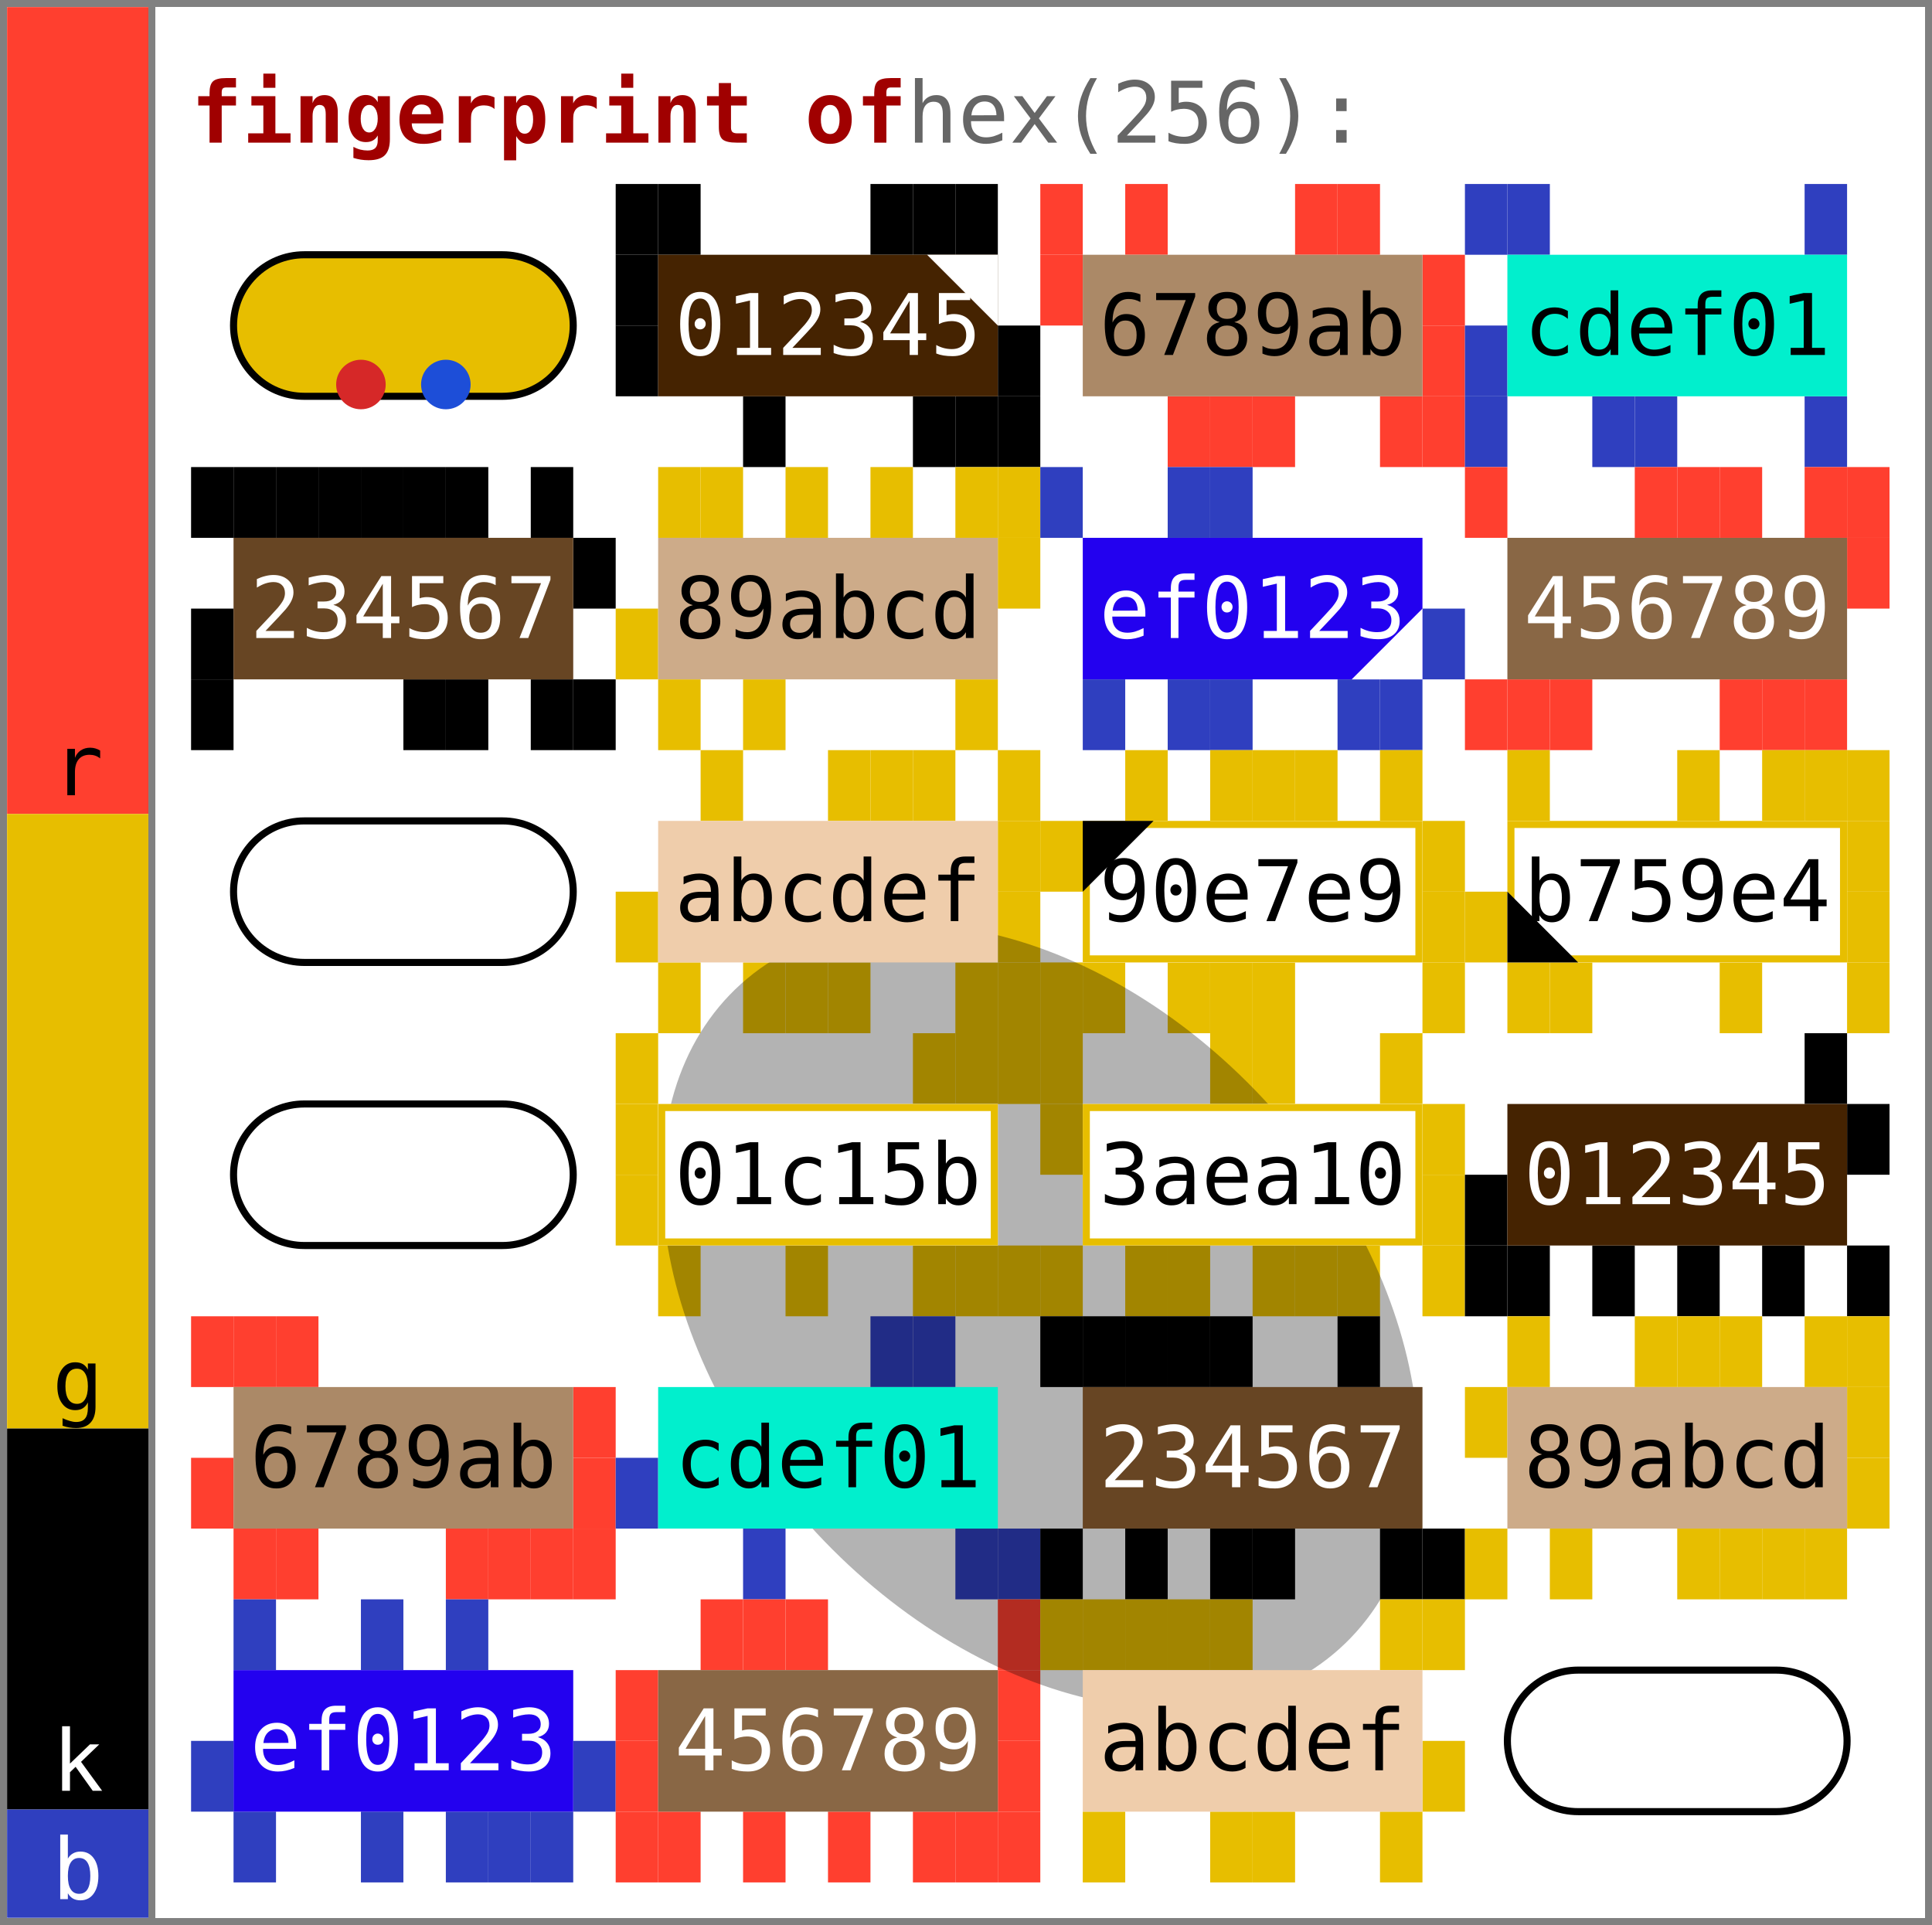
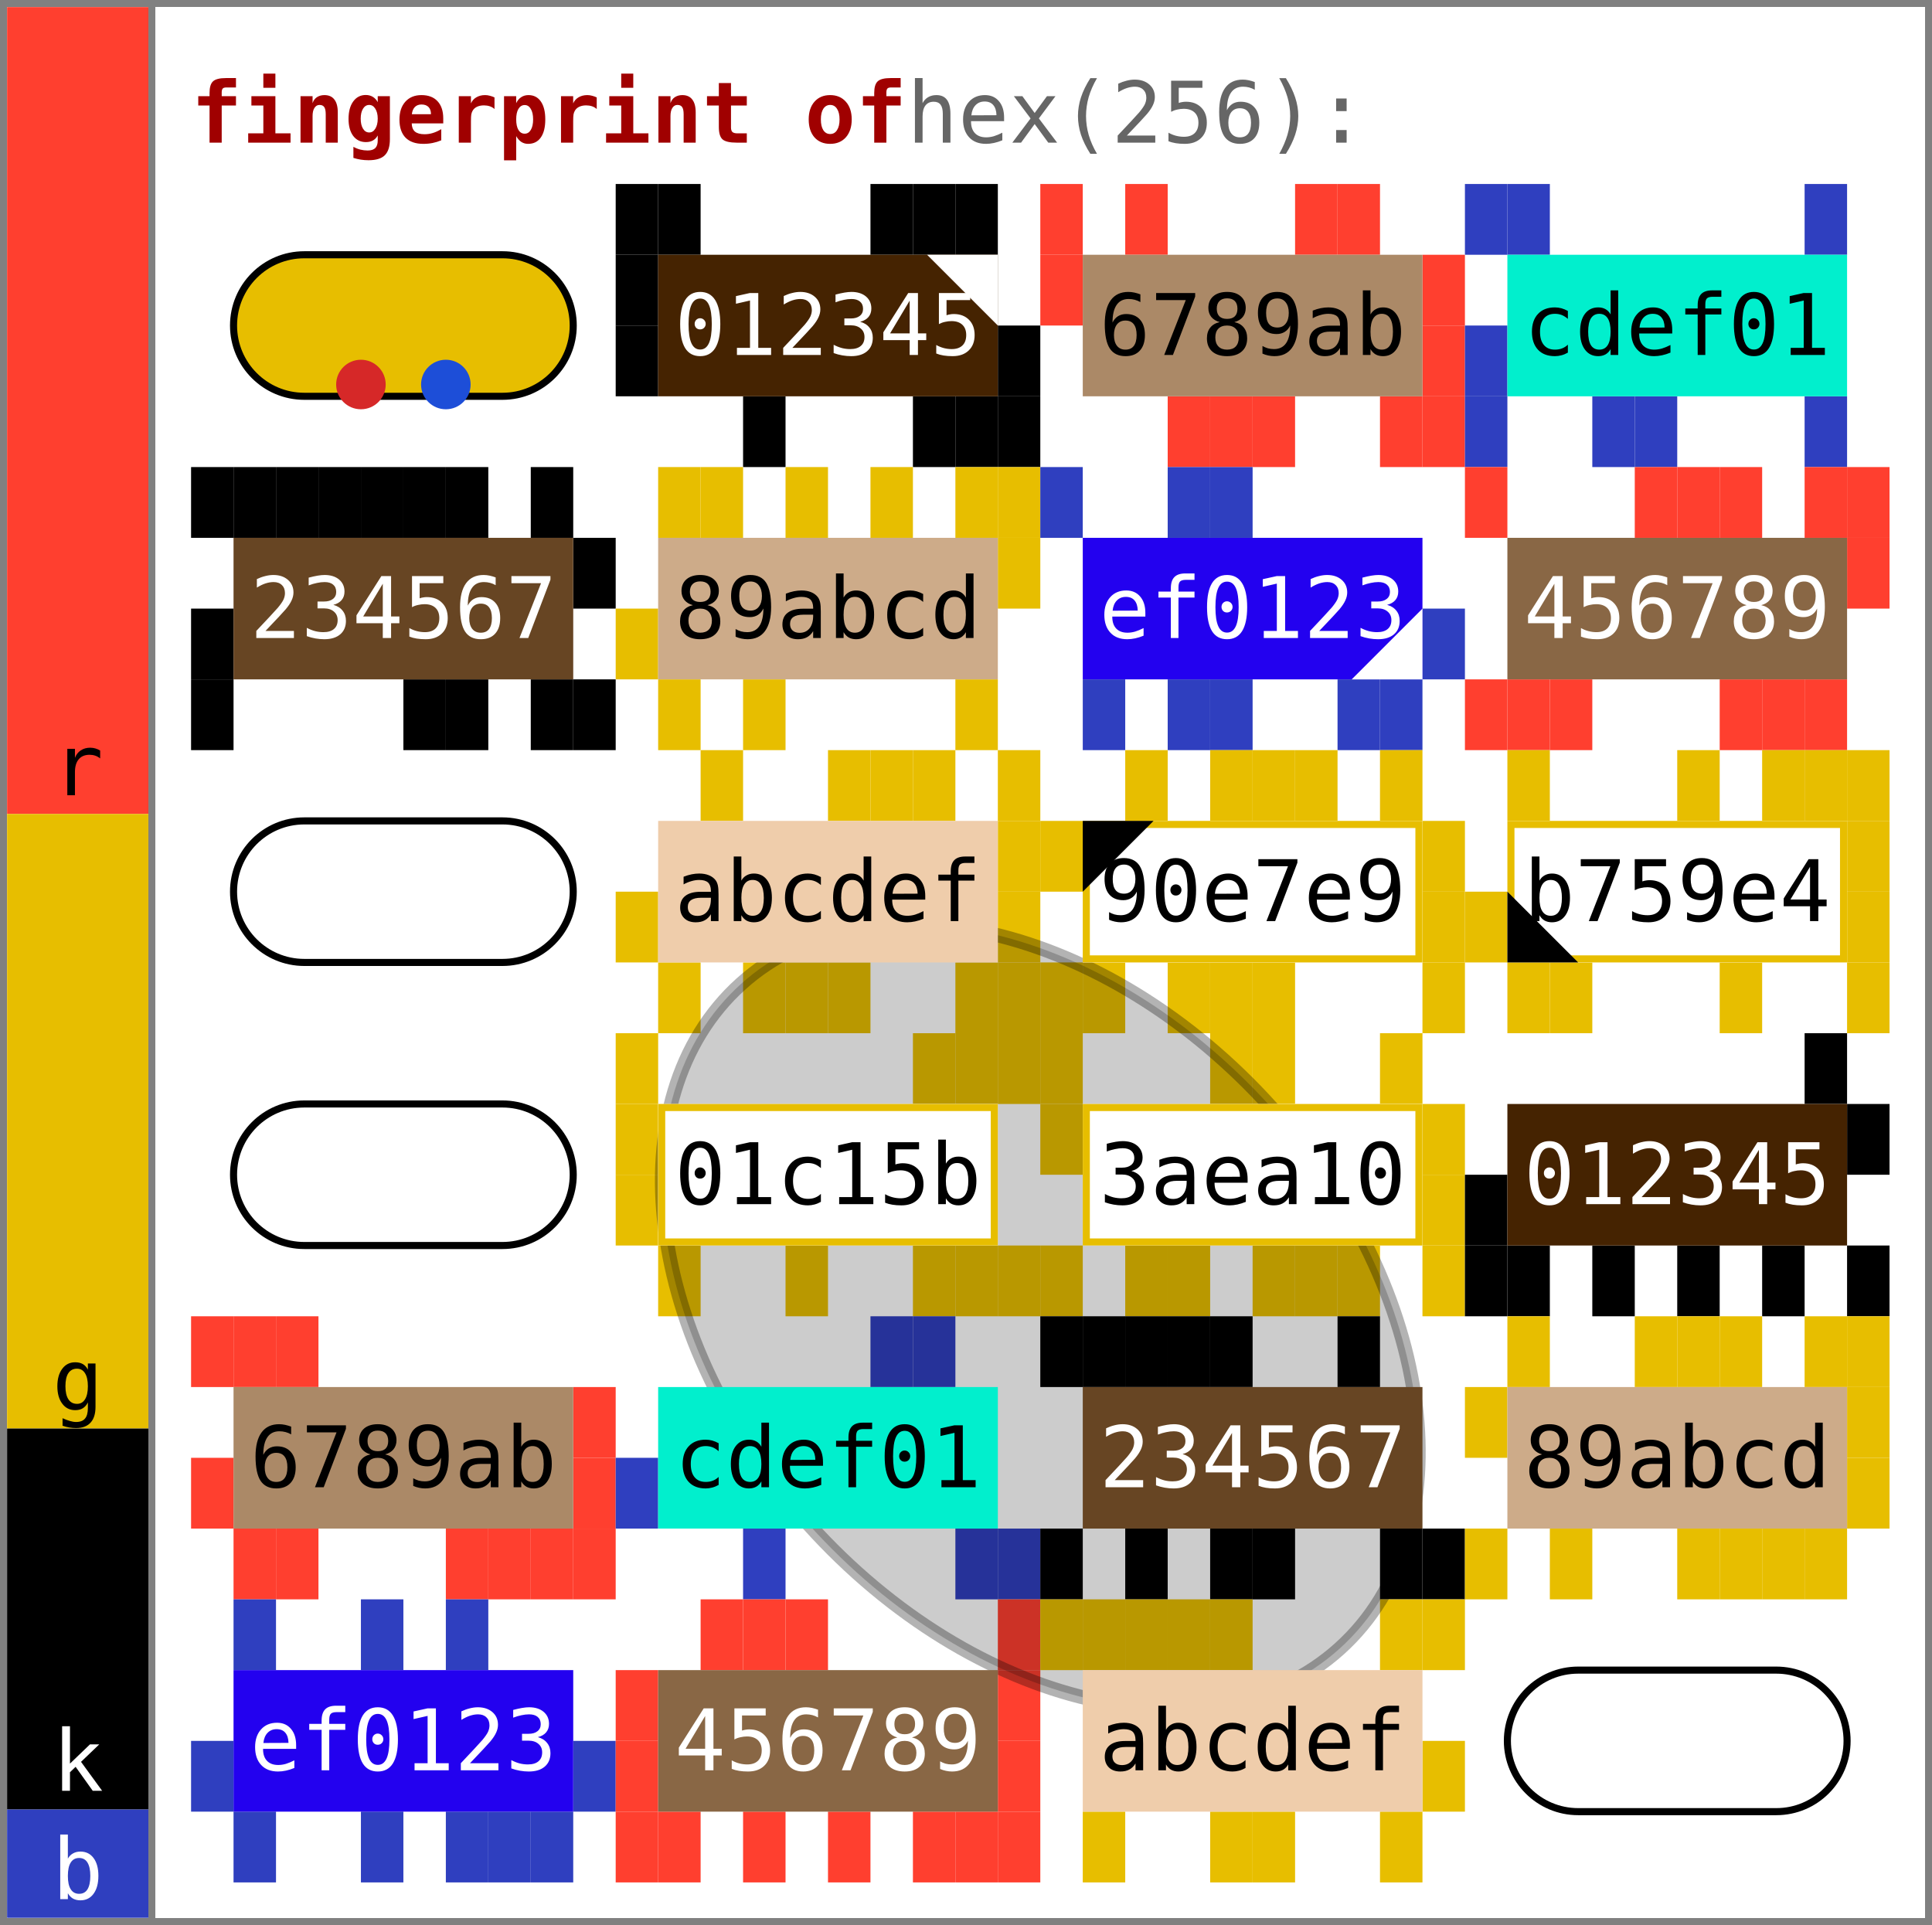
<svg xmlns="http://www.w3.org/2000/svg" width="273.0" height="272.0" viewBox="0 0 273.0 272.0" data-entviz-version="v6" data-entviz-lib="0.6.0" data-input-bytes="256" data-cols="4" data-rows="6" data-truncated="true">
  <defs>
    <clipPath id="grid-clip-c479c3873cc56621-4x6">
      <rect x="27.0" y="26.0" width="240.0" height="240.0" />
    </clipPath>
  </defs>
  <rect x="0" y="0" width="273.0" height="272.0" fill="#ffffff" />
  <g data-channel="grid">
    <rect x="27.0" y="26.0" width="240.0" height="240.0" fill="#ffffff" />
    <g>
      <rect x="87.0" y="26.0" width="6.0" height="10.0" fill="#000000" />
      <rect x="93.0" y="26.0" width="6.0" height="10.0" fill="#000000" />
      <rect x="123.0" y="26.0" width="6.0" height="10.0" fill="#000000" />
      <rect x="129.0" y="26.0" width="6.0" height="10.0" fill="#000000" />
      <rect x="135.0" y="26.0" width="6.0" height="10.0" fill="#000000" />
      <rect x="141.0" y="46.0" width="6.0" height="10.0" fill="#000000" />
      <rect x="141.0" y="56.0" width="6.0" height="10.0" fill="#000000" />
      <rect x="135.0" y="56.0" width="6.0" height="10.0" fill="#000000" />
      <rect x="129.0" y="56.0" width="6.0" height="10.0" fill="#000000" />
      <rect x="105.0" y="56.0" width="6.0" height="10.0" fill="#000000" />
      <rect x="87.0" y="46.0" width="6.0" height="10.0" fill="#000000" />
      <rect x="87.0" y="36.0" width="6.0" height="10.0" fill="#000000" />
      <rect x="147.0" y="26.0" width="6.0" height="10.0" fill="#ff3f2f" />
      <rect x="159.0" y="26.0" width="6.0" height="10.0" fill="#ff3f2f" />
      <rect x="183.0" y="26.0" width="6.0" height="10.0" fill="#ff3f2f" />
      <rect x="189.0" y="26.0" width="6.0" height="10.0" fill="#ff3f2f" />
      <rect x="201.0" y="36.0" width="6.0" height="10.0" fill="#ff3f2f" />
      <rect x="201.0" y="46.0" width="6.0" height="10.0" fill="#ff3f2f" />
      <rect x="201.0" y="56.0" width="6.0" height="10.0" fill="#ff3f2f" />
      <rect x="195.0" y="56.0" width="6.0" height="10.0" fill="#ff3f2f" />
      <rect x="177.0" y="56.0" width="6.0" height="10.0" fill="#ff3f2f" />
      <rect x="171.0" y="56.0" width="6.0" height="10.0" fill="#ff3f2f" />
      <rect x="165.0" y="56.0" width="6.0" height="10.0" fill="#ff3f2f" />
      <rect x="147.0" y="36.0" width="6.0" height="10.0" fill="#ff3f2f" />
      <rect x="207.0" y="26.0" width="6.0" height="10.0" fill="#2f3fbf" />
      <rect x="213.0" y="26.0" width="6.0" height="10.0" fill="#2f3fbf" />
      <rect x="255.0" y="26.0" width="6.0" height="10.0" fill="#2f3fbf" />
      <rect x="255.0" y="56.0" width="6.0" height="10.0" fill="#2f3fbf" />
      <rect x="231.0" y="56.0" width="6.0" height="10.0" fill="#2f3fbf" />
      <rect x="225.0" y="56.0" width="6.0" height="10.0" fill="#2f3fbf" />
      <rect x="207.0" y="56.0" width="6.0" height="10.0" fill="#2f3fbf" />
      <rect x="207.0" y="46.0" width="6.0" height="10.0" fill="#2f3fbf" />
      <rect x="27.0" y="66.0" width="6.0" height="10.0" fill="#000000" />
      <rect x="33.0" y="66.0" width="6.0" height="10.0" fill="#000000" />
      <rect x="39.0" y="66.0" width="6.0" height="10.0" fill="#000000" />
      <rect x="45.0" y="66.0" width="6.0" height="10.0" fill="#000000" />
      <rect x="51.0" y="66.0" width="6.0" height="10.0" fill="#000000" />
      <rect x="57.0" y="66.0" width="6.0" height="10.0" fill="#000000" />
      <rect x="63.0" y="66.0" width="6.0" height="10.0" fill="#000000" />
      <rect x="75.0" y="66.0" width="6.0" height="10.0" fill="#000000" />
      <rect x="81.0" y="76.0" width="6.0" height="10.0" fill="#000000" />
      <rect x="81.0" y="96.0" width="6.0" height="10.0" fill="#000000" />
      <rect x="75.0" y="96.0" width="6.0" height="10.0" fill="#000000" />
      <rect x="63.0" y="96.0" width="6.0" height="10.0" fill="#000000" />
      <rect x="57.0" y="96.0" width="6.0" height="10.0" fill="#000000" />
      <rect x="27.0" y="96.0" width="6.0" height="10.0" fill="#000000" />
      <rect x="27.0" y="86.0" width="6.0" height="10.0" fill="#000000" />
      <rect x="93.0" y="66.0" width="6.0" height="10.0" fill="#e7be00" />
      <rect x="99.0" y="66.0" width="6.0" height="10.0" fill="#e7be00" />
      <rect x="111.0" y="66.0" width="6.0" height="10.0" fill="#e7be00" />
      <rect x="123.0" y="66.0" width="6.0" height="10.0" fill="#e7be00" />
      <rect x="135.0" y="66.0" width="6.0" height="10.0" fill="#e7be00" />
      <rect x="141.0" y="66.0" width="6.0" height="10.0" fill="#e7be00" />
      <rect x="141.0" y="76.0" width="6.0" height="10.0" fill="#e7be00" />
      <rect x="135.0" y="96.0" width="6.0" height="10.0" fill="#e7be00" />
      <rect x="105.0" y="96.0" width="6.0" height="10.0" fill="#e7be00" />
      <rect x="93.0" y="96.0" width="6.0" height="10.0" fill="#e7be00" />
      <rect x="87.0" y="86.0" width="6.0" height="10.0" fill="#e7be00" />
      <rect x="147.0" y="66.0" width="6.0" height="10.0" fill="#2f3fbf" />
      <rect x="165.0" y="66.0" width="6.0" height="10.0" fill="#2f3fbf" />
      <rect x="171.0" y="66.0" width="6.0" height="10.0" fill="#2f3fbf" />
      <rect x="201.0" y="86.0" width="6.0" height="10.0" fill="#2f3fbf" />
      <rect x="195.0" y="96.0" width="6.0" height="10.0" fill="#2f3fbf" />
      <rect x="189.0" y="96.0" width="6.0" height="10.0" fill="#2f3fbf" />
      <rect x="171.0" y="96.0" width="6.0" height="10.0" fill="#2f3fbf" />
      <rect x="165.0" y="96.0" width="6.0" height="10.0" fill="#2f3fbf" />
      <rect x="153.0" y="96.0" width="6.0" height="10.0" fill="#2f3fbf" />
      <rect x="207.0" y="66.0" width="6.0" height="10.0" fill="#ff3f2f" />
      <rect x="231.0" y="66.0" width="6.0" height="10.0" fill="#ff3f2f" />
      <rect x="237.0" y="66.0" width="6.0" height="10.0" fill="#ff3f2f" />
      <rect x="243.0" y="66.0" width="6.0" height="10.0" fill="#ff3f2f" />
      <rect x="255.0" y="66.0" width="6.0" height="10.0" fill="#ff3f2f" />
      <rect x="261.0" y="66.0" width="6.0" height="10.0" fill="#ff3f2f" />
      <rect x="261.0" y="76.0" width="6.0" height="10.0" fill="#ff3f2f" />
      <rect x="255.0" y="96.0" width="6.0" height="10.0" fill="#ff3f2f" />
      <rect x="249.0" y="96.0" width="6.0" height="10.0" fill="#ff3f2f" />
      <rect x="243.0" y="96.0" width="6.0" height="10.0" fill="#ff3f2f" />
      <rect x="219.0" y="96.0" width="6.0" height="10.0" fill="#ff3f2f" />
      <rect x="213.0" y="96.0" width="6.0" height="10.0" fill="#ff3f2f" />
      <rect x="207.0" y="96.0" width="6.0" height="10.0" fill="#ff3f2f" />
      <rect x="99.0" y="106.0" width="6.0" height="10.0" fill="#e7be00" />
      <rect x="117.0" y="106.0" width="6.0" height="10.0" fill="#e7be00" />
      <rect x="123.0" y="106.0" width="6.0" height="10.0" fill="#e7be00" />
      <rect x="129.0" y="106.0" width="6.0" height="10.0" fill="#e7be00" />
      <rect x="141.0" y="106.0" width="6.0" height="10.0" fill="#e7be00" />
      <rect x="141.0" y="116.0" width="6.0" height="10.0" fill="#e7be00" />
      <rect x="141.0" y="126.0" width="6.0" height="10.0" fill="#e7be00" />
      <rect x="141.0" y="136.0" width="6.0" height="10.0" fill="#e7be00" />
      <rect x="135.0" y="136.0" width="6.0" height="10.0" fill="#e7be00" />
      <rect x="117.0" y="136.0" width="6.0" height="10.0" fill="#e7be00" />
      <rect x="111.0" y="136.0" width="6.0" height="10.0" fill="#e7be00" />
      <rect x="105.0" y="136.0" width="6.0" height="10.0" fill="#e7be00" />
      <rect x="93.0" y="136.0" width="6.0" height="10.0" fill="#e7be00" />
      <rect x="87.0" y="126.0" width="6.0" height="10.0" fill="#e7be00" />
      <rect x="159.0" y="106.0" width="6.0" height="10.0" fill="#e7be00" />
      <rect x="171.0" y="106.0" width="6.0" height="10.0" fill="#e7be00" />
      <rect x="177.0" y="106.0" width="6.0" height="10.0" fill="#e7be00" />
      <rect x="183.0" y="106.0" width="6.0" height="10.0" fill="#e7be00" />
      <rect x="195.0" y="106.0" width="6.0" height="10.0" fill="#e7be00" />
      <rect x="201.0" y="116.0" width="6.0" height="10.0" fill="#e7be00" />
      <rect x="201.0" y="126.0" width="6.0" height="10.0" fill="#e7be00" />
      <rect x="201.0" y="136.0" width="6.0" height="10.0" fill="#e7be00" />
      <rect x="177.0" y="136.0" width="6.0" height="10.0" fill="#e7be00" />
      <rect x="171.0" y="136.0" width="6.0" height="10.0" fill="#e7be00" />
      <rect x="165.0" y="136.0" width="6.0" height="10.0" fill="#e7be00" />
      <rect x="153.0" y="136.0" width="6.0" height="10.0" fill="#e7be00" />
      <rect x="147.0" y="136.0" width="6.0" height="10.0" fill="#e7be00" />
      <rect x="147.0" y="116.0" width="6.0" height="10.0" fill="#e7be00" />
      <rect x="213.0" y="106.0" width="6.0" height="10.0" fill="#e7be00" />
      <rect x="237.0" y="106.0" width="6.0" height="10.0" fill="#e7be00" />
      <rect x="249.0" y="106.0" width="6.0" height="10.0" fill="#e7be00" />
      <rect x="255.0" y="106.0" width="6.0" height="10.0" fill="#e7be00" />
      <rect x="261.0" y="106.0" width="6.0" height="10.0" fill="#e7be00" />
      <rect x="261.0" y="116.0" width="6.0" height="10.0" fill="#e7be00" />
      <rect x="261.0" y="126.0" width="6.0" height="10.0" fill="#e7be00" />
      <rect x="261.0" y="136.0" width="6.0" height="10.0" fill="#e7be00" />
      <rect x="243.0" y="136.0" width="6.0" height="10.0" fill="#e7be00" />
      <rect x="219.0" y="136.0" width="6.0" height="10.0" fill="#e7be00" />
      <rect x="213.0" y="136.0" width="6.0" height="10.0" fill="#e7be00" />
      <rect x="207.0" y="126.0" width="6.0" height="10.0" fill="#e7be00" />
      <rect x="87.0" y="146.0" width="6.0" height="10.0" fill="#e7be00" />
      <rect x="129.0" y="146.0" width="6.0" height="10.0" fill="#e7be00" />
      <rect x="135.0" y="146.0" width="6.0" height="10.0" fill="#e7be00" />
      <rect x="141.0" y="146.0" width="6.0" height="10.0" fill="#e7be00" />
      <rect x="141.0" y="176.0" width="6.0" height="10.0" fill="#e7be00" />
      <rect x="135.0" y="176.0" width="6.0" height="10.0" fill="#e7be00" />
      <rect x="129.0" y="176.0" width="6.0" height="10.0" fill="#e7be00" />
      <rect x="111.0" y="176.0" width="6.0" height="10.0" fill="#e7be00" />
      <rect x="93.0" y="176.0" width="6.0" height="10.0" fill="#e7be00" />
      <rect x="87.0" y="166.0" width="6.0" height="10.0" fill="#e7be00" />
      <rect x="87.0" y="156.0" width="6.0" height="10.0" fill="#e7be00" />
      <rect x="147.0" y="146.0" width="6.0" height="10.0" fill="#e7be00" />
      <rect x="171.0" y="146.0" width="6.0" height="10.0" fill="#e7be00" />
      <rect x="177.0" y="146.0" width="6.0" height="10.0" fill="#e7be00" />
      <rect x="195.0" y="146.0" width="6.0" height="10.0" fill="#e7be00" />
      <rect x="201.0" y="156.0" width="6.0" height="10.0" fill="#e7be00" />
      <rect x="201.0" y="166.0" width="6.0" height="10.0" fill="#e7be00" />
      <rect x="201.0" y="176.0" width="6.0" height="10.0" fill="#e7be00" />
      <rect x="189.0" y="176.0" width="6.0" height="10.0" fill="#e7be00" />
      <rect x="183.0" y="176.0" width="6.0" height="10.0" fill="#e7be00" />
      <rect x="177.0" y="176.0" width="6.0" height="10.0" fill="#e7be00" />
      <rect x="165.0" y="176.0" width="6.0" height="10.0" fill="#e7be00" />
      <rect x="159.0" y="176.0" width="6.0" height="10.0" fill="#e7be00" />
      <rect x="147.0" y="176.0" width="6.0" height="10.0" fill="#e7be00" />
      <rect x="147.0" y="156.0" width="6.0" height="10.0" fill="#e7be00" />
      <rect x="255.0" y="146.0" width="6.0" height="10.0" fill="#000000" />
      <rect x="261.0" y="156.0" width="6.0" height="10.0" fill="#000000" />
      <rect x="261.0" y="176.0" width="6.0" height="10.0" fill="#000000" />
      <rect x="249.0" y="176.0" width="6.0" height="10.0" fill="#000000" />
      <rect x="237.0" y="176.0" width="6.0" height="10.0" fill="#000000" />
      <rect x="225.0" y="176.0" width="6.0" height="10.0" fill="#000000" />
      <rect x="213.0" y="176.0" width="6.0" height="10.0" fill="#000000" />
      <rect x="207.0" y="176.0" width="6.0" height="10.0" fill="#000000" />
      <rect x="207.0" y="166.0" width="6.0" height="10.0" fill="#000000" />
      <rect x="27.0" y="186.0" width="6.0" height="10.0" fill="#ff3f2f" />
      <rect x="33.0" y="186.0" width="6.0" height="10.0" fill="#ff3f2f" />
      <rect x="39.0" y="186.0" width="6.0" height="10.0" fill="#ff3f2f" />
      <rect x="81.0" y="196.0" width="6.0" height="10.0" fill="#ff3f2f" />
      <rect x="81.0" y="206.0" width="6.0" height="10.0" fill="#ff3f2f" />
      <rect x="81.0" y="216.0" width="6.0" height="10.0" fill="#ff3f2f" />
      <rect x="75.0" y="216.0" width="6.0" height="10.0" fill="#ff3f2f" />
      <rect x="69.0" y="216.0" width="6.0" height="10.0" fill="#ff3f2f" />
      <rect x="63.0" y="216.0" width="6.0" height="10.0" fill="#ff3f2f" />
      <rect x="39.0" y="216.0" width="6.0" height="10.0" fill="#ff3f2f" />
      <rect x="33.0" y="216.0" width="6.0" height="10.0" fill="#ff3f2f" />
      <rect x="27.0" y="206.0" width="6.0" height="10.0" fill="#ff3f2f" />
      <rect x="123.0" y="186.0" width="6.0" height="10.0" fill="#2f3fbf" />
      <rect x="129.0" y="186.0" width="6.0" height="10.0" fill="#2f3fbf" />
      <rect x="141.0" y="216.0" width="6.0" height="10.0" fill="#2f3fbf" />
      <rect x="135.0" y="216.0" width="6.0" height="10.0" fill="#2f3fbf" />
      <rect x="105.0" y="216.0" width="6.0" height="10.0" fill="#2f3fbf" />
      <rect x="87.0" y="206.0" width="6.0" height="10.0" fill="#2f3fbf" />
      <rect x="147.0" y="186.0" width="6.0" height="10.0" fill="#000000" />
      <rect x="153.0" y="186.0" width="6.0" height="10.0" fill="#000000" />
      <rect x="159.0" y="186.0" width="6.0" height="10.0" fill="#000000" />
      <rect x="165.0" y="186.0" width="6.0" height="10.0" fill="#000000" />
      <rect x="171.0" y="186.0" width="6.0" height="10.0" fill="#000000" />
      <rect x="189.0" y="186.0" width="6.0" height="10.0" fill="#000000" />
      <rect x="201.0" y="216.0" width="6.0" height="10.0" fill="#000000" />
      <rect x="195.0" y="216.0" width="6.0" height="10.0" fill="#000000" />
      <rect x="177.0" y="216.0" width="6.0" height="10.0" fill="#000000" />
      <rect x="171.0" y="216.0" width="6.0" height="10.0" fill="#000000" />
      <rect x="159.0" y="216.0" width="6.0" height="10.0" fill="#000000" />
      <rect x="147.0" y="216.0" width="6.0" height="10.0" fill="#000000" />
      <rect x="213.0" y="186.0" width="6.0" height="10.0" fill="#e7be00" />
      <rect x="231.0" y="186.0" width="6.0" height="10.0" fill="#e7be00" />
      <rect x="237.0" y="186.0" width="6.0" height="10.0" fill="#e7be00" />
      <rect x="243.0" y="186.0" width="6.0" height="10.0" fill="#e7be00" />
      <rect x="255.0" y="186.0" width="6.0" height="10.0" fill="#e7be00" />
      <rect x="261.0" y="186.0" width="6.0" height="10.0" fill="#e7be00" />
      <rect x="261.0" y="196.0" width="6.0" height="10.0" fill="#e7be00" />
      <rect x="261.0" y="206.0" width="6.0" height="10.0" fill="#e7be00" />
      <rect x="255.0" y="216.0" width="6.0" height="10.0" fill="#e7be00" />
      <rect x="249.0" y="216.0" width="6.0" height="10.0" fill="#e7be00" />
      <rect x="243.0" y="216.0" width="6.0" height="10.0" fill="#e7be00" />
      <rect x="237.0" y="216.0" width="6.0" height="10.0" fill="#e7be00" />
      <rect x="219.0" y="216.0" width="6.0" height="10.0" fill="#e7be00" />
      <rect x="207.0" y="216.0" width="6.0" height="10.0" fill="#e7be00" />
      <rect x="207.0" y="196.0" width="6.0" height="10.0" fill="#e7be00" />
      <rect x="33.0" y="226.0" width="6.0" height="10.0" fill="#2f3fbf" />
      <rect x="51.0" y="226.0" width="6.0" height="10.0" fill="#2f3fbf" />
      <rect x="63.0" y="226.0" width="6.0" height="10.0" fill="#2f3fbf" />
      <rect x="81.0" y="246.0" width="6.0" height="10.0" fill="#2f3fbf" />
      <rect x="75.0" y="256.0" width="6.0" height="10.0" fill="#2f3fbf" />
      <rect x="69.0" y="256.0" width="6.0" height="10.0" fill="#2f3fbf" />
      <rect x="63.0" y="256.0" width="6.0" height="10.0" fill="#2f3fbf" />
      <rect x="51.0" y="256.0" width="6.0" height="10.0" fill="#2f3fbf" />
      <rect x="33.0" y="256.0" width="6.0" height="10.0" fill="#2f3fbf" />
      <rect x="27.0" y="246.0" width="6.0" height="10.0" fill="#2f3fbf" />
      <rect x="99.0" y="226.0" width="6.0" height="10.0" fill="#ff3f2f" />
      <rect x="105.0" y="226.0" width="6.0" height="10.0" fill="#ff3f2f" />
      <rect x="111.0" y="226.0" width="6.0" height="10.0" fill="#ff3f2f" />
      <rect x="141.0" y="226.0" width="6.0" height="10.0" fill="#ff3f2f" />
      <rect x="141.0" y="236.0" width="6.0" height="10.0" fill="#ff3f2f" />
      <rect x="141.0" y="246.0" width="6.0" height="10.0" fill="#ff3f2f" />
      <rect x="141.0" y="256.0" width="6.0" height="10.0" fill="#ff3f2f" />
      <rect x="135.0" y="256.0" width="6.0" height="10.0" fill="#ff3f2f" />
      <rect x="129.0" y="256.0" width="6.0" height="10.0" fill="#ff3f2f" />
      <rect x="117.0" y="256.0" width="6.0" height="10.0" fill="#ff3f2f" />
      <rect x="105.0" y="256.0" width="6.0" height="10.0" fill="#ff3f2f" />
      <rect x="93.0" y="256.0" width="6.0" height="10.0" fill="#ff3f2f" />
      <rect x="87.0" y="256.0" width="6.0" height="10.0" fill="#ff3f2f" />
      <rect x="87.0" y="246.0" width="6.0" height="10.0" fill="#ff3f2f" />
      <rect x="87.0" y="236.0" width="6.0" height="10.0" fill="#ff3f2f" />
      <rect x="147.0" y="226.0" width="6.0" height="10.0" fill="#e7be00" />
      <rect x="153.0" y="226.0" width="6.0" height="10.0" fill="#e7be00" />
      <rect x="159.0" y="226.0" width="6.0" height="10.0" fill="#e7be00" />
      <rect x="165.0" y="226.0" width="6.0" height="10.0" fill="#e7be00" />
      <rect x="171.0" y="226.0" width="6.0" height="10.0" fill="#e7be00" />
      <rect x="195.0" y="226.0" width="6.0" height="10.0" fill="#e7be00" />
      <rect x="201.0" y="226.0" width="6.0" height="10.0" fill="#e7be00" />
      <rect x="201.0" y="246.0" width="6.0" height="10.0" fill="#e7be00" />
      <rect x="195.0" y="256.0" width="6.0" height="10.0" fill="#e7be00" />
      <rect x="177.0" y="256.0" width="6.0" height="10.0" fill="#e7be00" />
      <rect x="171.0" y="256.0" width="6.0" height="10.0" fill="#e7be00" />
      <rect x="153.0" y="256.0" width="6.0" height="10.0" fill="#e7be00" />
    </g>
    <g clip-path="url(#grid-clip-c479c3873cc56621-4x6)" data-channel="ellipse" data-ellipse-anchor-x="147.0" data-ellipse-anchor-y="186.0" data-ellipse-rx="63.199999999999996" data-ellipse-ry="44.0" data-ellipse-rotation-deg="48.0">
-       <ellipse cx="147.0" cy="186.0" rx="63.2" ry="44.0" transform="rotate(48.0 147.0 186.0)" fill="#000000" fill-opacity="0.3" />
+       <ellipse cx="147.0" cy="186.0" rx="63.2" ry="44.0" transform="rotate(48.0 147.0 186.0)" fill="#000000" stroke="#000000" fill-opacity="0.2" stroke-opacity="0.3" stroke-width="2.0" />
    </g>
    <g>
      <g data-channel="cell" data-cell-index="0" data-cell-row="0" data-cell-col="0" data-cell-blank="true" data-cell-blank-map="true">
        <rect x="33.0" y="36.0" width="48.0" height="20.0" rx="10.0" ry="10.0" fill="#e7be00" stroke="#000000" stroke-width="1" />
        <circle cx="51.0" cy="54.333" r="3.5" fill="#d62828" data-blank-map-max="true" />
        <circle cx="63.0" cy="54.333" r="3.5" fill="#1d4ed8" data-blank-map-min="true" />
      </g>
      <g data-channel="cell" data-cell-index="1" data-cell-row="0" data-cell-col="1" data-cell-quartile="2">
        <rect x="93.0" y="36.0" width="48.0" height="20.0" fill="#452301" />
        <text x="117.0" y="46.0" fill="#ffffff" style="font-family: &quot;JetBrains Mono&quot;, &quot;Menlo&quot;, &quot;Consolas&quot;, &quot;DejaVu Sans Mono&quot;, &quot;Liberation Mono&quot;, &quot;Roboto Mono&quot;, &quot;Noto Sans Mono&quot;, monospace; font-size: 12.0px;" text-anchor="middle" dominant-baseline="central">012345</text>
        <polygon points="141.0,36.0 131.0,36.0 141.0,46.0" fill="#ffffff" />
      </g>
      <g data-channel="cell" data-cell-index="2" data-cell-row="0" data-cell-col="2">
        <rect x="153.0" y="36.0" width="48.0" height="20.0" fill="#ab8967" />
        <text x="177.0" y="46.0" fill="#000000" style="font-family: &quot;JetBrains Mono&quot;, &quot;Menlo&quot;, &quot;Consolas&quot;, &quot;DejaVu Sans Mono&quot;, &quot;Liberation Mono&quot;, &quot;Roboto Mono&quot;, &quot;Noto Sans Mono&quot;, monospace; font-size: 12.0px;" text-anchor="middle" dominant-baseline="central">6789ab</text>
      </g>
      <g data-channel="cell" data-cell-index="3" data-cell-row="0" data-cell-col="3">
        <rect x="213.0" y="36.0" width="48.0" height="20.0" fill="#01efcd" />
        <text x="237.0" y="46.0" fill="#000000" style="font-family: &quot;JetBrains Mono&quot;, &quot;Menlo&quot;, &quot;Consolas&quot;, &quot;DejaVu Sans Mono&quot;, &quot;Liberation Mono&quot;, &quot;Roboto Mono&quot;, &quot;Noto Sans Mono&quot;, monospace; font-size: 12.0px;" text-anchor="middle" dominant-baseline="central">cdef01</text>
      </g>
      <g data-channel="cell" data-cell-index="4" data-cell-row="1" data-cell-col="0">
        <rect x="33.0" y="76.0" width="48.0" height="20.0" fill="#674523" />
        <text x="57.0" y="86.0" fill="#ffffff" style="font-family: &quot;JetBrains Mono&quot;, &quot;Menlo&quot;, &quot;Consolas&quot;, &quot;DejaVu Sans Mono&quot;, &quot;Liberation Mono&quot;, &quot;Roboto Mono&quot;, &quot;Noto Sans Mono&quot;, monospace; font-size: 12.0px;" text-anchor="middle" dominant-baseline="central">234567</text>
      </g>
      <g data-channel="cell" data-cell-index="5" data-cell-row="1" data-cell-col="1">
        <rect x="93.0" y="76.0" width="48.0" height="20.0" fill="#cdab89" />
        <text x="117.0" y="86.0" fill="#000000" style="font-family: &quot;JetBrains Mono&quot;, &quot;Menlo&quot;, &quot;Consolas&quot;, &quot;DejaVu Sans Mono&quot;, &quot;Liberation Mono&quot;, &quot;Roboto Mono&quot;, &quot;Noto Sans Mono&quot;, monospace; font-size: 12.0px;" text-anchor="middle" dominant-baseline="central">89abcd</text>
      </g>
      <g data-channel="cell" data-cell-index="6" data-cell-row="1" data-cell-col="2" data-cell-quartile="3">
        <rect x="153.0" y="76.0" width="48.0" height="20.0" fill="#2301ef" />
        <text x="177.0" y="86.0" fill="#ffffff" style="font-family: &quot;JetBrains Mono&quot;, &quot;Menlo&quot;, &quot;Consolas&quot;, &quot;DejaVu Sans Mono&quot;, &quot;Liberation Mono&quot;, &quot;Roboto Mono&quot;, &quot;Noto Sans Mono&quot;, monospace; font-size: 12.0px;" text-anchor="middle" dominant-baseline="central">ef0123</text>
        <polygon points="201.0,96.0 201.0,86.0 191.0,96.0" fill="#ffffff" />
      </g>
      <g data-channel="cell" data-cell-index="7" data-cell-row="1" data-cell-col="3">
        <rect x="213.0" y="76.0" width="48.0" height="20.0" fill="#896745" />
        <text x="237.0" y="86.0" fill="#ffffff" style="font-family: &quot;JetBrains Mono&quot;, &quot;Menlo&quot;, &quot;Consolas&quot;, &quot;DejaVu Sans Mono&quot;, &quot;Liberation Mono&quot;, &quot;Roboto Mono&quot;, &quot;Noto Sans Mono&quot;, monospace; font-size: 12.0px;" text-anchor="middle" dominant-baseline="central">456789</text>
      </g>
      <g data-channel="cell" data-cell-index="8" data-cell-row="2" data-cell-col="0" data-cell-blank="true">
        <rect x="33.0" y="116.0" width="48.0" height="20.0" rx="10.0" ry="10.0" fill="none" stroke="#000000" stroke-width="1" />
      </g>
      <g data-channel="cell" data-cell-index="9" data-cell-row="2" data-cell-col="1">
        <rect x="93.0" y="116.0" width="48.0" height="20.0" fill="#efcdab" />
        <text x="117.0" y="126.0" fill="#000000" style="font-family: &quot;JetBrains Mono&quot;, &quot;Menlo&quot;, &quot;Consolas&quot;, &quot;DejaVu Sans Mono&quot;, &quot;Liberation Mono&quot;, &quot;Roboto Mono&quot;, &quot;Noto Sans Mono&quot;, monospace; font-size: 12.0px;" text-anchor="middle" dominant-baseline="central">abcdef</text>
      </g>
      <g data-channel="cell" data-cell-index="10" data-cell-row="2" data-cell-col="2" data-cell-fingerprint="true" data-cell-quartile="1">
        <rect x="153.0" y="116.0" width="48.0" height="20.0" fill="#ffffff" />
        <rect x="153.5" y="116.5" width="47.0" height="19.0" fill="none" stroke="#e7be00" stroke-width="1" />
        <text x="177.0" y="126.0" fill="#000000" style="font-family: &quot;JetBrains Mono&quot;, &quot;Menlo&quot;, &quot;Consolas&quot;, &quot;DejaVu Sans Mono&quot;, &quot;Liberation Mono&quot;, &quot;Roboto Mono&quot;, &quot;Noto Sans Mono&quot;, monospace; font-size: 12.0px;" text-anchor="middle" dominant-baseline="central">90e7e9</text>
        <polygon points="153.0,116.0 163.0,116.0 153.0,126.0" fill="#000000" />
      </g>
      <g data-channel="cell" data-cell-index="11" data-cell-row="2" data-cell-col="3" data-cell-fingerprint="true" data-cell-quartile="4">
        <rect x="213.0" y="116.0" width="48.0" height="20.0" fill="#ffffff" />
        <rect x="213.5" y="116.5" width="47.0" height="19.0" fill="none" stroke="#e7be00" stroke-width="1" />
        <text x="237.0" y="126.0" fill="#000000" style="font-family: &quot;JetBrains Mono&quot;, &quot;Menlo&quot;, &quot;Consolas&quot;, &quot;DejaVu Sans Mono&quot;, &quot;Liberation Mono&quot;, &quot;Roboto Mono&quot;, &quot;Noto Sans Mono&quot;, monospace; font-size: 12.0px;" text-anchor="middle" dominant-baseline="central">b759e4</text>
        <polygon points="213.0,136.0 213.0,126.0 223.0,136.0" fill="#000000" />
      </g>
      <g data-channel="cell" data-cell-index="12" data-cell-row="3" data-cell-col="0" data-cell-blank="true">
        <rect x="33.0" y="156.0" width="48.0" height="20.0" rx="10.0" ry="10.0" fill="none" stroke="#000000" stroke-width="1" />
      </g>
      <g data-channel="cell" data-cell-index="13" data-cell-row="3" data-cell-col="1" data-cell-fingerprint="true">
        <rect x="93.0" y="156.0" width="48.0" height="20.0" fill="#ffffff" />
        <rect x="93.5" y="156.5" width="47.0" height="19.0" fill="none" stroke="#e7be00" stroke-width="1" />
        <text x="117.0" y="166.0" fill="#000000" style="font-family: &quot;JetBrains Mono&quot;, &quot;Menlo&quot;, &quot;Consolas&quot;, &quot;DejaVu Sans Mono&quot;, &quot;Liberation Mono&quot;, &quot;Roboto Mono&quot;, &quot;Noto Sans Mono&quot;, monospace; font-size: 12.0px;" text-anchor="middle" dominant-baseline="central">01c15b</text>
      </g>
      <g data-channel="cell" data-cell-index="14" data-cell-row="3" data-cell-col="2" data-cell-fingerprint="true">
        <rect x="153.0" y="156.0" width="48.0" height="20.0" fill="#ffffff" />
        <rect x="153.5" y="156.5" width="47.0" height="19.0" fill="none" stroke="#e7be00" stroke-width="1" />
        <text x="177.0" y="166.0" fill="#000000" style="font-family: &quot;JetBrains Mono&quot;, &quot;Menlo&quot;, &quot;Consolas&quot;, &quot;DejaVu Sans Mono&quot;, &quot;Liberation Mono&quot;, &quot;Roboto Mono&quot;, &quot;Noto Sans Mono&quot;, monospace; font-size: 12.0px;" text-anchor="middle" dominant-baseline="central">3aea10</text>
      </g>
      <g data-channel="cell" data-cell-index="15" data-cell-row="3" data-cell-col="3">
        <rect x="213.0" y="156.0" width="48.0" height="20.0" fill="#452301" />
        <text x="237.0" y="166.0" fill="#ffffff" style="font-family: &quot;JetBrains Mono&quot;, &quot;Menlo&quot;, &quot;Consolas&quot;, &quot;DejaVu Sans Mono&quot;, &quot;Liberation Mono&quot;, &quot;Roboto Mono&quot;, &quot;Noto Sans Mono&quot;, monospace; font-size: 12.0px;" text-anchor="middle" dominant-baseline="central">012345</text>
      </g>
      <g data-channel="cell" data-cell-index="16" data-cell-row="4" data-cell-col="0">
        <rect x="33.0" y="196.0" width="48.0" height="20.0" fill="#ab8967" />
        <text x="57.0" y="206.0" fill="#000000" style="font-family: &quot;JetBrains Mono&quot;, &quot;Menlo&quot;, &quot;Consolas&quot;, &quot;DejaVu Sans Mono&quot;, &quot;Liberation Mono&quot;, &quot;Roboto Mono&quot;, &quot;Noto Sans Mono&quot;, monospace; font-size: 12.0px;" text-anchor="middle" dominant-baseline="central">6789ab</text>
      </g>
      <g data-channel="cell" data-cell-index="17" data-cell-row="4" data-cell-col="1">
        <rect x="93.0" y="196.0" width="48.0" height="20.0" fill="#01efcd" />
        <text x="117.0" y="206.0" fill="#000000" style="font-family: &quot;JetBrains Mono&quot;, &quot;Menlo&quot;, &quot;Consolas&quot;, &quot;DejaVu Sans Mono&quot;, &quot;Liberation Mono&quot;, &quot;Roboto Mono&quot;, &quot;Noto Sans Mono&quot;, monospace; font-size: 12.0px;" text-anchor="middle" dominant-baseline="central">cdef01</text>
      </g>
      <g data-channel="cell" data-cell-index="18" data-cell-row="4" data-cell-col="2">
        <rect x="153.0" y="196.0" width="48.0" height="20.0" fill="#674523" />
        <text x="177.0" y="206.0" fill="#ffffff" style="font-family: &quot;JetBrains Mono&quot;, &quot;Menlo&quot;, &quot;Consolas&quot;, &quot;DejaVu Sans Mono&quot;, &quot;Liberation Mono&quot;, &quot;Roboto Mono&quot;, &quot;Noto Sans Mono&quot;, monospace; font-size: 12.0px;" text-anchor="middle" dominant-baseline="central">234567</text>
      </g>
      <g data-channel="cell" data-cell-index="19" data-cell-row="4" data-cell-col="3">
        <rect x="213.0" y="196.0" width="48.0" height="20.0" fill="#cdab89" />
        <text x="237.0" y="206.0" fill="#000000" style="font-family: &quot;JetBrains Mono&quot;, &quot;Menlo&quot;, &quot;Consolas&quot;, &quot;DejaVu Sans Mono&quot;, &quot;Liberation Mono&quot;, &quot;Roboto Mono&quot;, &quot;Noto Sans Mono&quot;, monospace; font-size: 12.0px;" text-anchor="middle" dominant-baseline="central">89abcd</text>
      </g>
      <g data-channel="cell" data-cell-index="20" data-cell-row="5" data-cell-col="0">
        <rect x="33.0" y="236.0" width="48.0" height="20.0" fill="#2301ef" />
        <text x="57.0" y="246.0" fill="#ffffff" style="font-family: &quot;JetBrains Mono&quot;, &quot;Menlo&quot;, &quot;Consolas&quot;, &quot;DejaVu Sans Mono&quot;, &quot;Liberation Mono&quot;, &quot;Roboto Mono&quot;, &quot;Noto Sans Mono&quot;, monospace; font-size: 12.0px;" text-anchor="middle" dominant-baseline="central">ef0123</text>
      </g>
      <g data-channel="cell" data-cell-index="21" data-cell-row="5" data-cell-col="1">
        <rect x="93.0" y="236.0" width="48.0" height="20.0" fill="#896745" />
        <text x="117.0" y="246.0" fill="#ffffff" style="font-family: &quot;JetBrains Mono&quot;, &quot;Menlo&quot;, &quot;Consolas&quot;, &quot;DejaVu Sans Mono&quot;, &quot;Liberation Mono&quot;, &quot;Roboto Mono&quot;, &quot;Noto Sans Mono&quot;, monospace; font-size: 12.0px;" text-anchor="middle" dominant-baseline="central">456789</text>
      </g>
      <g data-channel="cell" data-cell-index="22" data-cell-row="5" data-cell-col="2">
        <rect x="153.0" y="236.0" width="48.0" height="20.0" fill="#efcdab" />
        <text x="177.0" y="246.0" fill="#000000" style="font-family: &quot;JetBrains Mono&quot;, &quot;Menlo&quot;, &quot;Consolas&quot;, &quot;DejaVu Sans Mono&quot;, &quot;Liberation Mono&quot;, &quot;Roboto Mono&quot;, &quot;Noto Sans Mono&quot;, monospace; font-size: 12.0px;" text-anchor="middle" dominant-baseline="central">abcdef</text>
      </g>
      <g data-channel="cell" data-cell-index="23" data-cell-row="5" data-cell-col="3" data-cell-blank="true">
        <rect x="213.0" y="236.0" width="48.0" height="20.0" rx="10.0" ry="10.0" fill="none" stroke="#000000" stroke-width="1" />
      </g>
    </g>
  </g>
  <g data-channel="color-bar">
    <g data-color-bar-rank="0" data-color-bar-band="R">
      <rect x="1" y="1" width="20.0" height="114.016" fill="#ff3f2f" />
      <text x="11.0" y="112.376" fill="#000000" style="font-family: &quot;JetBrains Mono&quot;, &quot;Menlo&quot;, &quot;Consolas&quot;, &quot;DejaVu Sans Mono&quot;, &quot;Liberation Mono&quot;, &quot;Roboto Mono&quot;, &quot;Noto Sans Mono&quot;, monospace; font-size: 12.0px;" text-anchor="middle" data-color-bar-letter="true">r</text>
    </g>
    <g data-color-bar-rank="1" data-color-bar-band="G">
      <rect x="1" y="115.016" width="20.0" height="86.845" fill="#e7be00" />
      <text x="11.0" y="199.222" fill="#000000" style="font-family: &quot;JetBrains Mono&quot;, &quot;Menlo&quot;, &quot;Consolas&quot;, &quot;DejaVu Sans Mono&quot;, &quot;Liberation Mono&quot;, &quot;Roboto Mono&quot;, &quot;Noto Sans Mono&quot;, monospace; font-size: 12.0px;" text-anchor="middle" data-color-bar-letter="true">g</text>
    </g>
    <g data-color-bar-rank="2" data-color-bar-band="K">
      <rect x="1" y="201.862" width="20.0" height="53.836" fill="#000000" />
      <text x="11.0" y="253.058" fill="#ffffff" style="font-family: &quot;JetBrains Mono&quot;, &quot;Menlo&quot;, &quot;Consolas&quot;, &quot;DejaVu Sans Mono&quot;, &quot;Liberation Mono&quot;, &quot;Roboto Mono&quot;, &quot;Noto Sans Mono&quot;, monospace; font-size: 12.0px;" text-anchor="middle" data-color-bar-letter="true">k</text>
    </g>
    <g data-color-bar-rank="3" data-color-bar-band="B">
      <rect x="1" y="255.698" width="20.0" height="15.302" fill="#2f3fbf" />
      <text x="11.0" y="268.36" fill="#ffffff" style="font-family: &quot;JetBrains Mono&quot;, &quot;Menlo&quot;, &quot;Consolas&quot;, &quot;DejaVu Sans Mono&quot;, &quot;Liberation Mono&quot;, &quot;Roboto Mono&quot;, &quot;Noto Sans Mono&quot;, monospace; font-size: 12.0px;" text-anchor="middle" data-color-bar-letter="true">b</text>
    </g>
  </g>
  <g data-channel="label-top">
    <text x="27.0" y="16.0" fill="#666666" style="font-family: &quot;JetBrains Mono&quot;, &quot;Menlo&quot;, &quot;Consolas&quot;, &quot;DejaVu Sans Mono&quot;, &quot;Liberation Mono&quot;, &quot;Roboto Mono&quot;, &quot;Noto Sans Mono&quot;, monospace; font-size: 12.0px;" dominant-baseline="central">
      <tspan fill="#a00000" font-weight="bold">fingerprint of </tspan>hex(256):</text>
  </g>
  <line x1="0" y1="0.5" x2="273.0" y2="0.5" stroke="#808080" stroke-width="1" shape-rendering="crispEdges" />
  <line x1="272.5" y1="0" x2="272.5" y2="272.0" stroke="#808080" stroke-width="1" shape-rendering="crispEdges" />
  <line x1="0" y1="271.5" x2="273.0" y2="271.5" stroke="#808080" stroke-width="1" shape-rendering="crispEdges" />
  <line x1="0.5" y1="0" x2="0.5" y2="272.0" stroke="#808080" stroke-width="1" shape-rendering="crispEdges" />
  <line x1="21.5" y1="0" x2="21.5" y2="272.0" stroke="#808080" stroke-width="1" shape-rendering="crispEdges" />
</svg>
